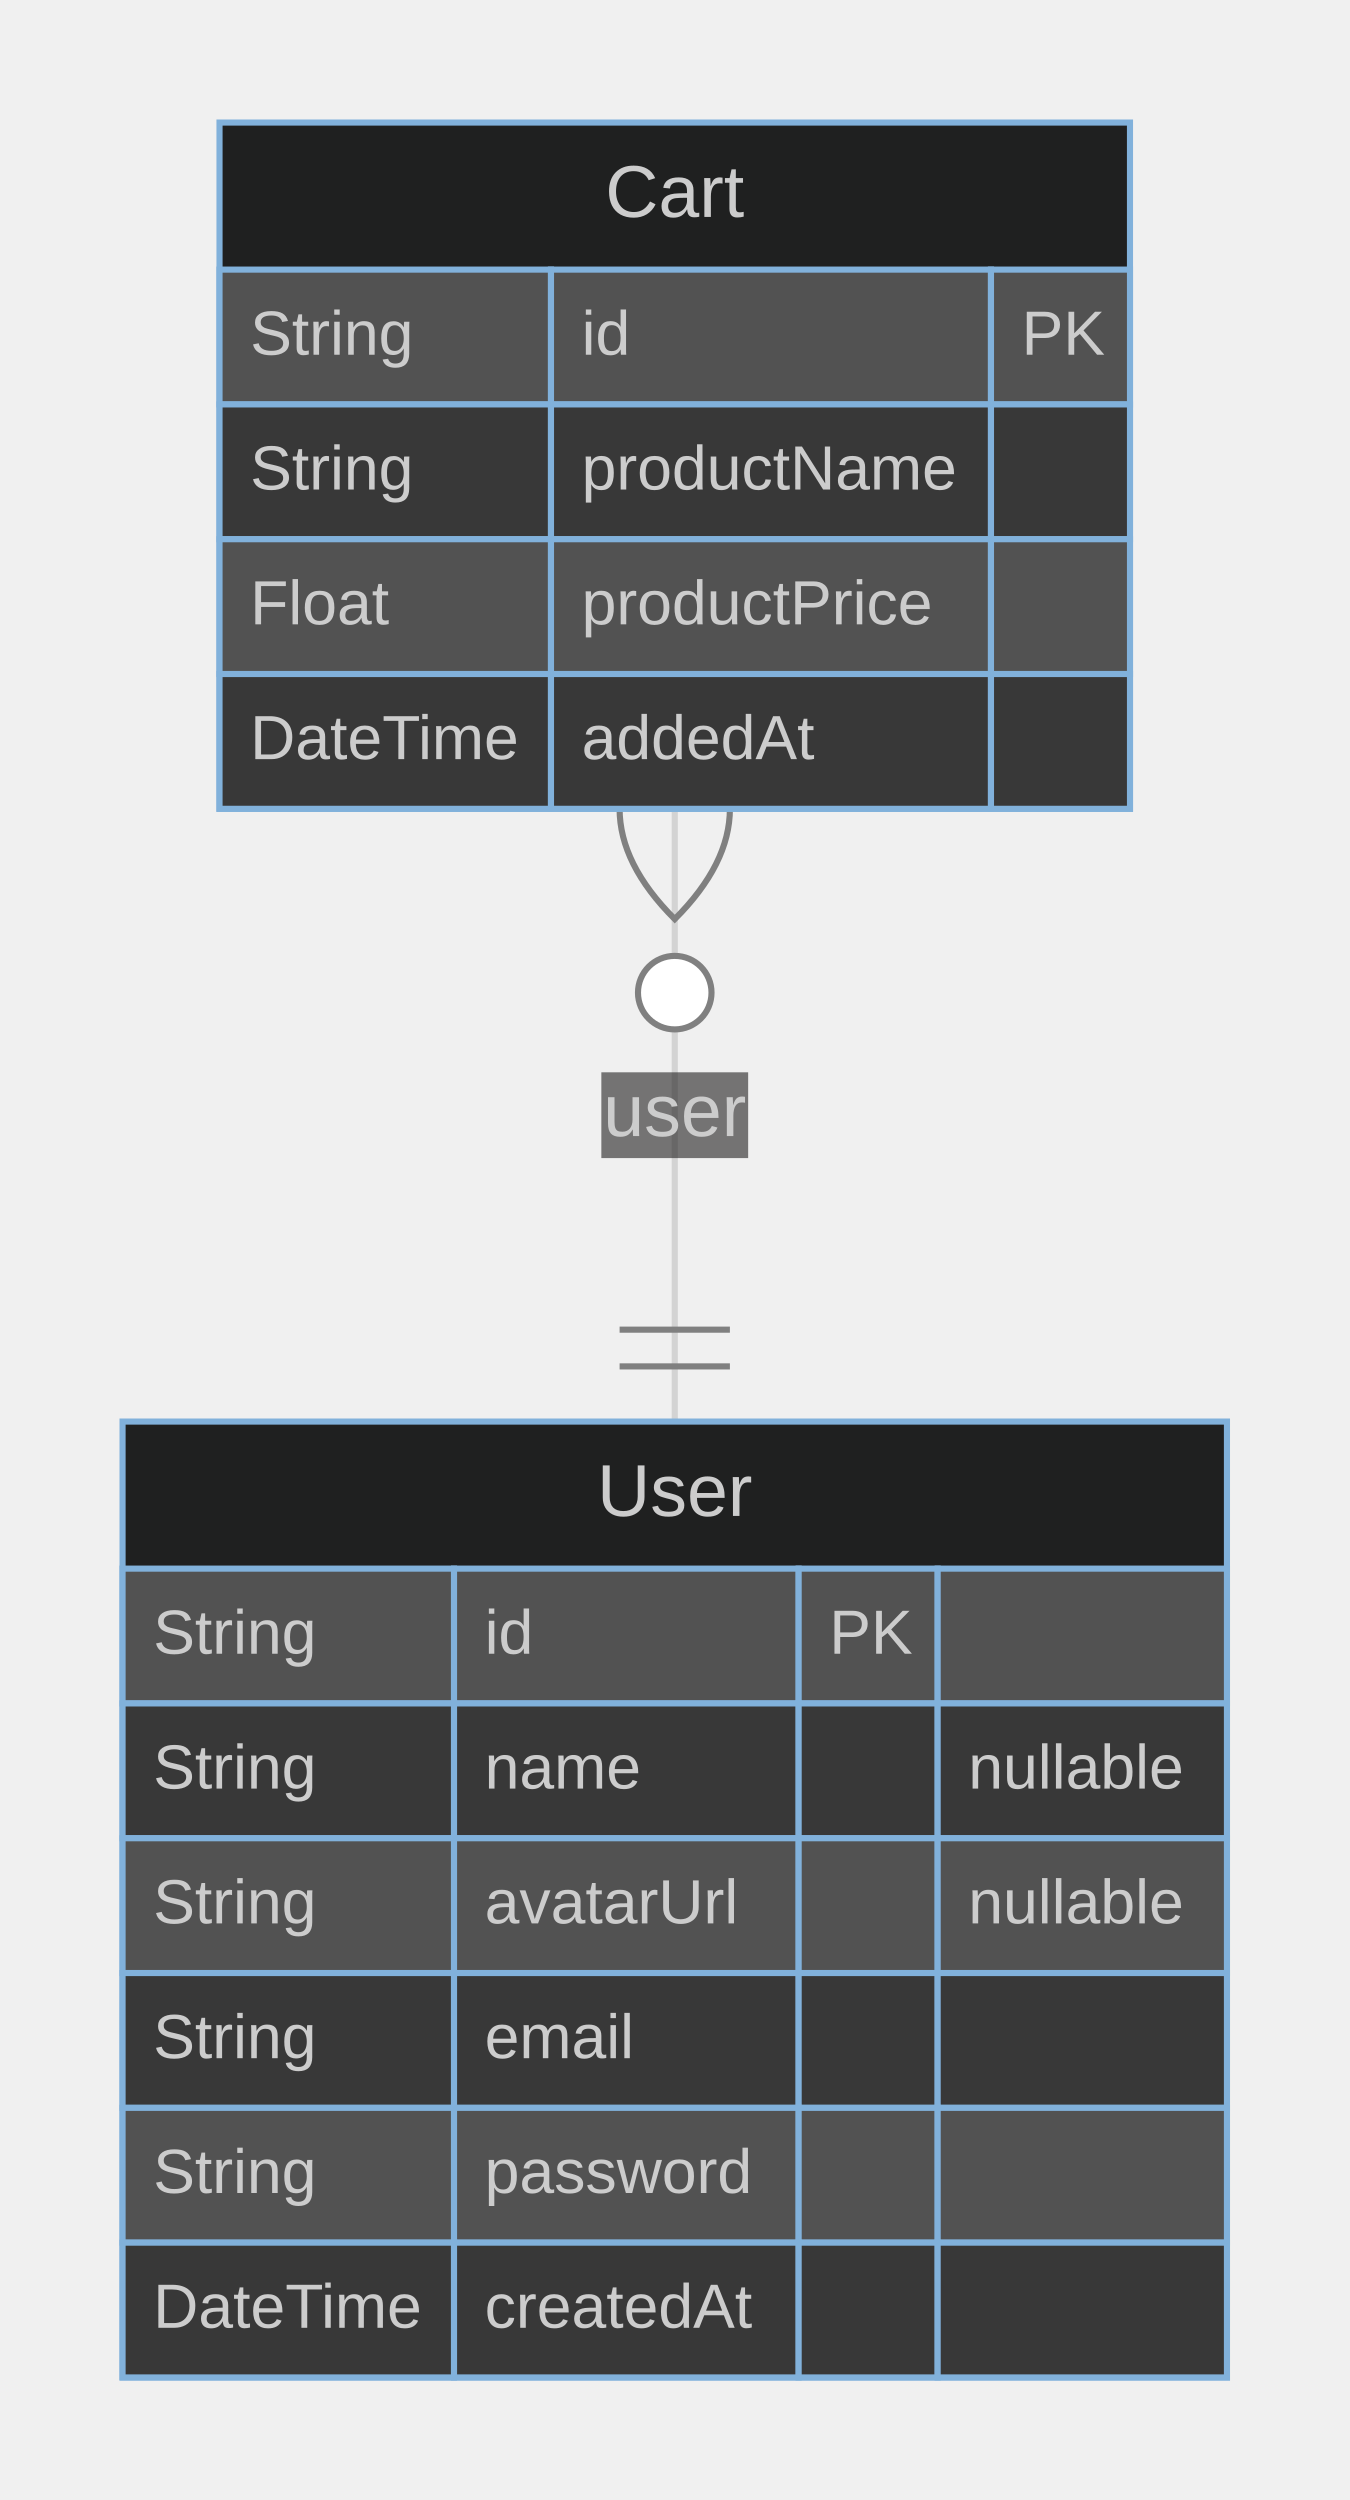
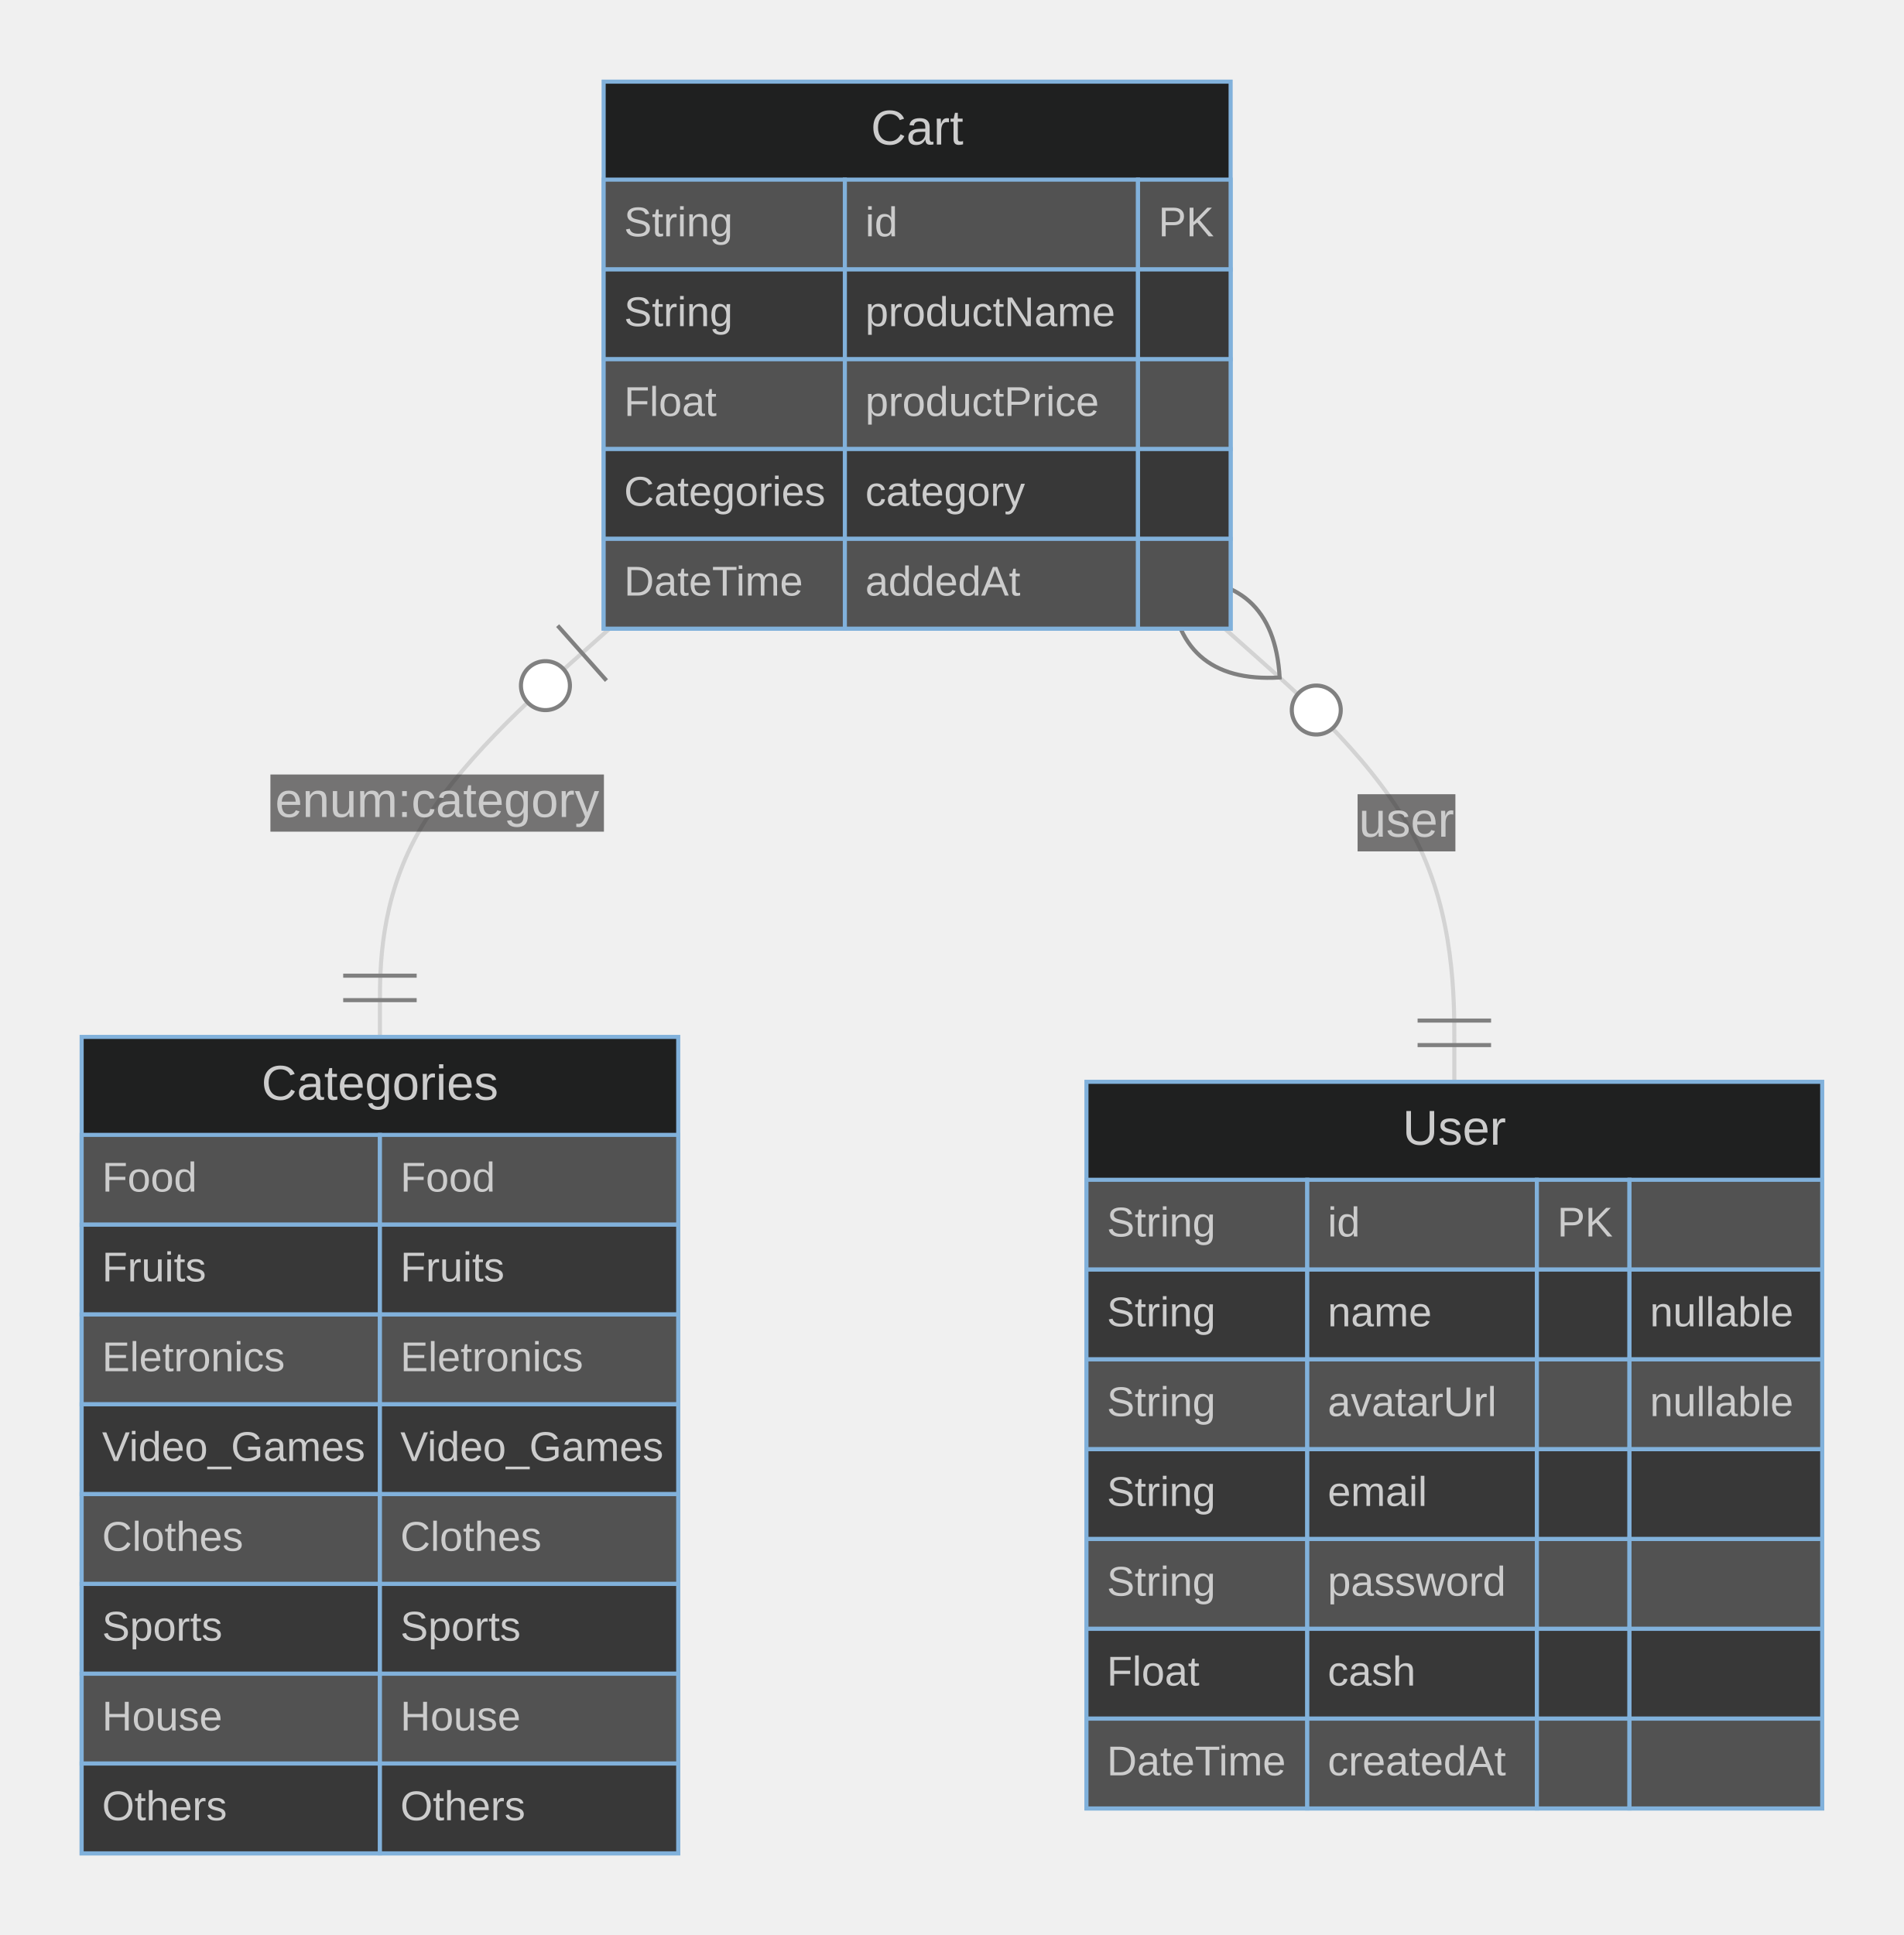
- <svg xmlns="http://www.w3.org/2000/svg" aria-labelledby="chart-title-mermaid-0 chart-desc-mermaid-0" role="img" viewBox="0 0 220.239 408" style="max-width: 220.239px; background-color: white;" width="100%" id="mermaid-0">
+ <svg xmlns="http://www.w3.org/2000/svg" aria-labelledby="chart-title-mermaid-0 chart-desc-mermaid-0" role="img" viewBox="0 0 466.381 474" style="max-width: 466.381px; background-color: white;" width="100%" id="mermaid-0">
  <style>#mermaid-0 {font-family:"trebuchet ms",verdana,arial,sans-serif;font-size:16px;fill:#ccc;}#mermaid-0 .error-icon{fill:#a44141;}#mermaid-0 .error-text{fill:#ddd;stroke:#ddd;}#mermaid-0 .edge-thickness-normal{stroke-width:2px;}#mermaid-0 .edge-thickness-thick{stroke-width:3.5px;}#mermaid-0 .edge-pattern-solid{stroke-dasharray:0;}#mermaid-0 .edge-pattern-dashed{stroke-dasharray:3;}#mermaid-0 .edge-pattern-dotted{stroke-dasharray:2;}#mermaid-0 .marker{fill:lightgrey;stroke:lightgrey;}#mermaid-0 .marker.cross{stroke:lightgrey;}#mermaid-0 svg{font-family:"trebuchet ms",verdana,arial,sans-serif;font-size:16px;}#mermaid-0 .entityBox{fill:#1f2020;stroke:#81B1DB;}#mermaid-0 .attributeBoxOdd{fill:hsl(0, 0%, 32%);stroke:#81B1DB;}#mermaid-0 .attributeBoxEven{fill:hsl(0, 0%, 22%);stroke:#81B1DB;}#mermaid-0 .relationshipLabelBox{fill:hsl(20, 1.587%, 12.353%);opacity:0.7;background-color:hsl(20, 1.587%, 12.353%);}#mermaid-0 .relationshipLabelBox rect{opacity:0.5;}#mermaid-0 .relationshipLine{stroke:lightgrey;}#mermaid-0 :root{--mermaid-font-family:"trebuchet ms",verdana,arial,sans-serif;}</style>
  <g />
  <defs>
    <marker orient="auto" markerHeight="18" markerWidth="18" refY="9" refX="0" id="ONLY_ONE_START">
      <path d="M9,0 L9,18 M15,0 L15,18" fill="none" stroke="gray" />
    </marker>
  </defs>
  <defs>
    <marker orient="auto" markerHeight="18" markerWidth="18" refY="9" refX="18" id="ONLY_ONE_END">
      <path d="M3,0 L3,18 M9,0 L9,18" fill="none" stroke="gray" />
    </marker>
  </defs>
  <defs>
    <marker orient="auto" markerHeight="18" markerWidth="30" refY="9" refX="0" id="ZERO_OR_ONE_START">
      <circle r="6" cy="9" cx="21" fill="white" stroke="gray" />
      <path d="M9,0 L9,18" fill="none" stroke="gray" />
    </marker>
  </defs>
  <defs>
    <marker orient="auto" markerHeight="18" markerWidth="30" refY="9" refX="30" id="ZERO_OR_ONE_END">
      <circle r="6" cy="9" cx="9" fill="white" stroke="gray" />
      <path d="M21,0 L21,18" fill="none" stroke="gray" />
    </marker>
  </defs>
  <defs>
    <marker orient="auto" markerHeight="36" markerWidth="45" refY="18" refX="18" id="ONE_OR_MORE_START">
      <path d="M0,18 Q 18,0 36,18 Q 18,36 0,18 M42,9 L42,27" fill="none" stroke="gray" />
    </marker>
  </defs>
  <defs>
    <marker orient="auto" markerHeight="36" markerWidth="45" refY="18" refX="27" id="ONE_OR_MORE_END">
      <path d="M3,9 L3,27 M9,18 Q27,0 45,18 Q27,36 9,18" fill="none" stroke="gray" />
    </marker>
  </defs>
  <defs>
    <marker orient="auto" markerHeight="36" markerWidth="57" refY="18" refX="18" id="ZERO_OR_MORE_START">
      <circle r="6" cy="18" cx="48" fill="white" stroke="gray" />
      <path d="M0,18 Q18,0 36,18 Q18,36 0,18" fill="none" stroke="gray" />
    </marker>
  </defs>
  <defs>
    <marker orient="auto" markerHeight="36" markerWidth="57" refY="18" refX="39" id="ZERO_OR_MORE_END">
      <circle r="6" cy="18" cx="9" fill="white" stroke="gray" />
      <path d="M21,18 Q39,0 57,18 Q39,36 21,18" fill="none" stroke="gray" />
    </marker>
  </defs>
-   <path marker-start="url(#ZERO_OR_MORE_START)" marker-end="url(#ONLY_ONE_END)" fill="none" stroke="gray" d="M110.119,132L110.119,140.333C110.119,148.667,110.119,165.333,110.119,182C110.119,198.667,110.119,215.333,110.119,223.667L110.119,232" class="er relationshipLine" />
-   <g transform="translate(20,232 )" id="entity-User-2baaaaf6-8190-4fd2-8c58-7cb14815497c">
-     <rect height="156" width="180.239" y="0" x="0" stroke="gray" fill-opacity="100%" fill="honeydew" class="er entityBox" />
-     <text transform="translate(90.11948,12)" style="font-family: &quot;trebuchet ms&quot;, verdana, arial, sans-serif;; font-size: 12px" text-anchor="middle" dominant-baseline="middle" y="0" x="0" id="text-entity-User-2baaaaf6-8190-4fd2-8c58-7cb14815497c" class="er entityLabel">User</text>
+   <path marker-start="url(#ZERO_OR_ONE_START)" marker-end="url(#ONLY_ONE_END)" fill="none" stroke="gray" d="M149.308,154L139.936,162.333C130.563,170.667,111.817,187.333,102.444,204C93.071,220.667,93.071,237.333,93.071,245.667L93.071,254" class="er relationshipLine" />
+   <path marker-start="url(#ZERO_OR_MORE_START)" marker-end="url(#ONLY_ONE_END)" fill="none" stroke="gray" d="M300.024,154L309.397,162.333C318.77,170.667,337.516,187.333,346.889,205.833C356.262,224.333,356.262,244.667,356.262,254.833L356.262,265" class="er relationshipLine" />
+   <g transform="translate(20,254 )" id="entity-Categories-bce7d472-615c-45eb-8542-57b10da073fc">
+     <rect height="200" width="146.142" y="0" x="0" stroke="gray" fill-opacity="100%" fill="honeydew" class="er entityBox" />
+     <text transform="translate(73.07112,12)" style="font-family: &quot;trebuchet ms&quot;, verdana, arial, sans-serif;; font-size: 12px" text-anchor="middle" dominant-baseline="middle" y="0" x="0" id="text-entity-Categories-bce7d472-615c-45eb-8542-57b10da073fc" class="er entityLabel">Categories</text>
+     <rect height="22" width="73.071" y="24" x="0" stroke="gray" fill-opacity="100%" fill="honeydew" class="er attributeBoxOdd" />
+     <text transform="translate(5,35)" style="font-family: &quot;trebuchet ms&quot;, verdana, arial, sans-serif;; font-size: 10.2px" text-anchor="left" dominant-baseline="middle" y="0" x="0" id="text-entity-Categories-bce7d472-615c-45eb-8542-57b10da073fc-attr-1-type" class="er entityLabel">Food</text>
+     <rect height="22" width="73.071" y="24" x="73.071" stroke="gray" fill-opacity="100%" fill="honeydew" class="er attributeBoxOdd" />
+     <text transform="translate(78.07112,35)" style="font-family: &quot;trebuchet ms&quot;, verdana, arial, sans-serif;; font-size: 10.2px" text-anchor="left" dominant-baseline="middle" y="0" x="0" id="text-entity-Categories-bce7d472-615c-45eb-8542-57b10da073fc-attr-1-name" class="er entityLabel">Food</text>
+     <rect height="22" width="73.071" y="46" x="0" stroke="gray" fill-opacity="100%" fill="honeydew" class="er attributeBoxEven" />
+     <text transform="translate(5,57)" style="font-family: &quot;trebuchet ms&quot;, verdana, arial, sans-serif;; font-size: 10.2px" text-anchor="left" dominant-baseline="middle" y="0" x="0" id="text-entity-Categories-bce7d472-615c-45eb-8542-57b10da073fc-attr-2-type" class="er entityLabel">Fruits</text>
+     <rect height="22" width="73.071" y="46" x="73.071" stroke="gray" fill-opacity="100%" fill="honeydew" class="er attributeBoxEven" />
+     <text transform="translate(78.07112,57)" style="font-family: &quot;trebuchet ms&quot;, verdana, arial, sans-serif;; font-size: 10.2px" text-anchor="left" dominant-baseline="middle" y="0" x="0" id="text-entity-Categories-bce7d472-615c-45eb-8542-57b10da073fc-attr-2-name" class="er entityLabel">Fruits</text>
+     <rect height="22" width="73.071" y="68" x="0" stroke="gray" fill-opacity="100%" fill="honeydew" class="er attributeBoxOdd" />
+     <text transform="translate(5,79)" style="font-family: &quot;trebuchet ms&quot;, verdana, arial, sans-serif;; font-size: 10.2px" text-anchor="left" dominant-baseline="middle" y="0" x="0" id="text-entity-Categories-bce7d472-615c-45eb-8542-57b10da073fc-attr-3-type" class="er entityLabel">Eletronics</text>
+     <rect height="22" width="73.071" y="68" x="73.071" stroke="gray" fill-opacity="100%" fill="honeydew" class="er attributeBoxOdd" />
+     <text transform="translate(78.07112,79)" style="font-family: &quot;trebuchet ms&quot;, verdana, arial, sans-serif;; font-size: 10.2px" text-anchor="left" dominant-baseline="middle" y="0" x="0" id="text-entity-Categories-bce7d472-615c-45eb-8542-57b10da073fc-attr-3-name" class="er entityLabel">Eletronics</text>
+     <rect height="22" width="73.071" y="90" x="0" stroke="gray" fill-opacity="100%" fill="honeydew" class="er attributeBoxEven" />
+     <text transform="translate(5,101)" style="font-family: &quot;trebuchet ms&quot;, verdana, arial, sans-serif;; font-size: 10.2px" text-anchor="left" dominant-baseline="middle" y="0" x="0" id="text-entity-Categories-bce7d472-615c-45eb-8542-57b10da073fc-attr-4-type" class="er entityLabel">Video_Games</text>
+     <rect height="22" width="73.071" y="90" x="73.071" stroke="gray" fill-opacity="100%" fill="honeydew" class="er attributeBoxEven" />
+     <text transform="translate(78.07112,101)" style="font-family: &quot;trebuchet ms&quot;, verdana, arial, sans-serif;; font-size: 10.2px" text-anchor="left" dominant-baseline="middle" y="0" x="0" id="text-entity-Categories-bce7d472-615c-45eb-8542-57b10da073fc-attr-4-name" class="er entityLabel">Video_Games</text>
+     <rect height="22" width="73.071" y="112" x="0" stroke="gray" fill-opacity="100%" fill="honeydew" class="er attributeBoxOdd" />
+     <text transform="translate(5,123)" style="font-family: &quot;trebuchet ms&quot;, verdana, arial, sans-serif;; font-size: 10.2px" text-anchor="left" dominant-baseline="middle" y="0" x="0" id="text-entity-Categories-bce7d472-615c-45eb-8542-57b10da073fc-attr-5-type" class="er entityLabel">Clothes</text>
+     <rect height="22" width="73.071" y="112" x="73.071" stroke="gray" fill-opacity="100%" fill="honeydew" class="er attributeBoxOdd" />
+     <text transform="translate(78.07112,123)" style="font-family: &quot;trebuchet ms&quot;, verdana, arial, sans-serif;; font-size: 10.2px" text-anchor="left" dominant-baseline="middle" y="0" x="0" id="text-entity-Categories-bce7d472-615c-45eb-8542-57b10da073fc-attr-5-name" class="er entityLabel">Clothes</text>
+     <rect height="22" width="73.071" y="134" x="0" stroke="gray" fill-opacity="100%" fill="honeydew" class="er attributeBoxEven" />
+     <text transform="translate(5,145)" style="font-family: &quot;trebuchet ms&quot;, verdana, arial, sans-serif;; font-size: 10.2px" text-anchor="left" dominant-baseline="middle" y="0" x="0" id="text-entity-Categories-bce7d472-615c-45eb-8542-57b10da073fc-attr-6-type" class="er entityLabel">Sports</text>
+     <rect height="22" width="73.071" y="134" x="73.071" stroke="gray" fill-opacity="100%" fill="honeydew" class="er attributeBoxEven" />
+     <text transform="translate(78.07112,145)" style="font-family: &quot;trebuchet ms&quot;, verdana, arial, sans-serif;; font-size: 10.2px" text-anchor="left" dominant-baseline="middle" y="0" x="0" id="text-entity-Categories-bce7d472-615c-45eb-8542-57b10da073fc-attr-6-name" class="er entityLabel">Sports</text>
+     <rect height="22" width="73.071" y="156" x="0" stroke="gray" fill-opacity="100%" fill="honeydew" class="er attributeBoxOdd" />
+     <text transform="translate(5,167)" style="font-family: &quot;trebuchet ms&quot;, verdana, arial, sans-serif;; font-size: 10.2px" text-anchor="left" dominant-baseline="middle" y="0" x="0" id="text-entity-Categories-bce7d472-615c-45eb-8542-57b10da073fc-attr-7-type" class="er entityLabel">House</text>
+     <rect height="22" width="73.071" y="156" x="73.071" stroke="gray" fill-opacity="100%" fill="honeydew" class="er attributeBoxOdd" />
+     <text transform="translate(78.07112,167)" style="font-family: &quot;trebuchet ms&quot;, verdana, arial, sans-serif;; font-size: 10.2px" text-anchor="left" dominant-baseline="middle" y="0" x="0" id="text-entity-Categories-bce7d472-615c-45eb-8542-57b10da073fc-attr-7-name" class="er entityLabel">House</text>
+     <rect height="22" width="73.071" y="178" x="0" stroke="gray" fill-opacity="100%" fill="honeydew" class="er attributeBoxEven" />
+     <text transform="translate(5,189)" style="font-family: &quot;trebuchet ms&quot;, verdana, arial, sans-serif;; font-size: 10.2px" text-anchor="left" dominant-baseline="middle" y="0" x="0" id="text-entity-Categories-bce7d472-615c-45eb-8542-57b10da073fc-attr-8-type" class="er entityLabel">Others</text>
+     <rect height="22" width="73.071" y="178" x="73.071" stroke="gray" fill-opacity="100%" fill="honeydew" class="er attributeBoxEven" />
+     <text transform="translate(78.07112,189)" style="font-family: &quot;trebuchet ms&quot;, verdana, arial, sans-serif;; font-size: 10.2px" text-anchor="left" dominant-baseline="middle" y="0" x="0" id="text-entity-Categories-bce7d472-615c-45eb-8542-57b10da073fc-attr-8-name" class="er entityLabel">Others</text>
+   </g>
+   <g transform="translate(266.1422,265 )" id="entity-User-b6933540-e958-48b7-b1c4-1e68c0e34a51">
+     <rect height="178" width="180.239" y="0" x="0" stroke="gray" fill-opacity="100%" fill="honeydew" class="er entityBox" />
+     <text transform="translate(90.11948,12)" style="font-family: &quot;trebuchet ms&quot;, verdana, arial, sans-serif;; font-size: 12px" text-anchor="middle" dominant-baseline="middle" y="0" x="0" id="text-entity-User-b6933540-e958-48b7-b1c4-1e68c0e34a51" class="er entityLabel">User</text>
    <rect height="22" width="54.096" y="24" x="0" stroke="gray" fill-opacity="100%" fill="honeydew" class="er attributeBoxOdd" />
-     <text transform="translate(5,35)" style="font-family: &quot;trebuchet ms&quot;, verdana, arial, sans-serif;; font-size: 10.2px" text-anchor="left" dominant-baseline="middle" y="0" x="0" id="text-entity-User-2baaaaf6-8190-4fd2-8c58-7cb14815497c-attr-1-type" class="er entityLabel">String</text>
+     <text transform="translate(5,35)" style="font-family: &quot;trebuchet ms&quot;, verdana, arial, sans-serif;; font-size: 10.2px" text-anchor="left" dominant-baseline="middle" y="0" x="0" id="text-entity-User-b6933540-e958-48b7-b1c4-1e68c0e34a51-attr-1-type" class="er entityLabel">String</text>
    <rect height="22" width="56.243" y="24" x="54.096" stroke="gray" fill-opacity="100%" fill="honeydew" class="er attributeBoxOdd" />
-     <text transform="translate(59.09555,35)" style="font-family: &quot;trebuchet ms&quot;, verdana, arial, sans-serif;; font-size: 10.2px" text-anchor="left" dominant-baseline="middle" y="0" x="0" id="text-entity-User-2baaaaf6-8190-4fd2-8c58-7cb14815497c-attr-1-name" class="er entityLabel">id</text>
+     <text transform="translate(59.09555,35)" style="font-family: &quot;trebuchet ms&quot;, verdana, arial, sans-serif;; font-size: 10.2px" text-anchor="left" dominant-baseline="middle" y="0" x="0" id="text-entity-User-b6933540-e958-48b7-b1c4-1e68c0e34a51-attr-1-name" class="er entityLabel">id</text>
    <rect height="22" width="22.688" y="24" x="110.339" stroke="gray" fill-opacity="100%" fill="honeydew" class="er attributeBoxOdd" />
-     <text transform="translate(115.3387,35)" style="font-family: &quot;trebuchet ms&quot;, verdana, arial, sans-serif;; font-size: 10.2px" text-anchor="left" dominant-baseline="middle" y="0" x="0" id="text-entity-User-2baaaaf6-8190-4fd2-8c58-7cb14815497c-attr-1-key" class="er entityLabel">PK</text>
+     <text transform="translate(115.3387,35)" style="font-family: &quot;trebuchet ms&quot;, verdana, arial, sans-serif;; font-size: 10.2px" text-anchor="left" dominant-baseline="middle" y="0" x="0" id="text-entity-User-b6933540-e958-48b7-b1c4-1e68c0e34a51-attr-1-key" class="er entityLabel">PK</text>
    <rect height="22" width="47.213" y="24" x="133.026" stroke="gray" fill-opacity="100%" fill="honeydew" class="er attributeBoxOdd" />
-     <text transform="translate(138.0264,35)" style="font-family: &quot;trebuchet ms&quot;, verdana, arial, sans-serif;; font-size: 10.2px" text-anchor="left" dominant-baseline="middle" y="0" x="0" id="text-entity-User-2baaaaf6-8190-4fd2-8c58-7cb14815497c-attr-1-comment" class="er entityLabel" />
+     <text transform="translate(138.0264,35)" style="font-family: &quot;trebuchet ms&quot;, verdana, arial, sans-serif;; font-size: 10.2px" text-anchor="left" dominant-baseline="middle" y="0" x="0" id="text-entity-User-b6933540-e958-48b7-b1c4-1e68c0e34a51-attr-1-comment" class="er entityLabel" />
    <rect height="22" width="54.096" y="46" x="0" stroke="gray" fill-opacity="100%" fill="honeydew" class="er attributeBoxEven" />
-     <text transform="translate(5,57)" style="font-family: &quot;trebuchet ms&quot;, verdana, arial, sans-serif;; font-size: 10.2px" text-anchor="left" dominant-baseline="middle" y="0" x="0" id="text-entity-User-2baaaaf6-8190-4fd2-8c58-7cb14815497c-attr-2-type" class="er entityLabel">String</text>
+     <text transform="translate(5,57)" style="font-family: &quot;trebuchet ms&quot;, verdana, arial, sans-serif;; font-size: 10.2px" text-anchor="left" dominant-baseline="middle" y="0" x="0" id="text-entity-User-b6933540-e958-48b7-b1c4-1e68c0e34a51-attr-2-type" class="er entityLabel">String</text>
    <rect height="22" width="56.243" y="46" x="54.096" stroke="gray" fill-opacity="100%" fill="honeydew" class="er attributeBoxEven" />
-     <text transform="translate(59.09555,57)" style="font-family: &quot;trebuchet ms&quot;, verdana, arial, sans-serif;; font-size: 10.2px" text-anchor="left" dominant-baseline="middle" y="0" x="0" id="text-entity-User-2baaaaf6-8190-4fd2-8c58-7cb14815497c-attr-2-name" class="er entityLabel">name</text>
+     <text transform="translate(59.09555,57)" style="font-family: &quot;trebuchet ms&quot;, verdana, arial, sans-serif;; font-size: 10.2px" text-anchor="left" dominant-baseline="middle" y="0" x="0" id="text-entity-User-b6933540-e958-48b7-b1c4-1e68c0e34a51-attr-2-name" class="er entityLabel">name</text>
    <rect height="22" width="22.688" y="46" x="110.339" stroke="gray" fill-opacity="100%" fill="honeydew" class="er attributeBoxEven" />
-     <text transform="translate(115.3387,57)" style="font-family: &quot;trebuchet ms&quot;, verdana, arial, sans-serif;; font-size: 10.2px" text-anchor="left" dominant-baseline="middle" y="0" x="0" id="text-entity-User-2baaaaf6-8190-4fd2-8c58-7cb14815497c-attr-2-key" class="er entityLabel" />
+     <text transform="translate(115.3387,57)" style="font-family: &quot;trebuchet ms&quot;, verdana, arial, sans-serif;; font-size: 10.2px" text-anchor="left" dominant-baseline="middle" y="0" x="0" id="text-entity-User-b6933540-e958-48b7-b1c4-1e68c0e34a51-attr-2-key" class="er entityLabel" />
    <rect height="22" width="47.213" y="46" x="133.026" stroke="gray" fill-opacity="100%" fill="honeydew" class="er attributeBoxEven" />
-     <text transform="translate(138.0264,57)" style="font-family: &quot;trebuchet ms&quot;, verdana, arial, sans-serif;; font-size: 10.2px" text-anchor="left" dominant-baseline="middle" y="0" x="0" id="text-entity-User-2baaaaf6-8190-4fd2-8c58-7cb14815497c-attr-2-comment" class="er entityLabel">nullable</text>
+     <text transform="translate(138.0264,57)" style="font-family: &quot;trebuchet ms&quot;, verdana, arial, sans-serif;; font-size: 10.2px" text-anchor="left" dominant-baseline="middle" y="0" x="0" id="text-entity-User-b6933540-e958-48b7-b1c4-1e68c0e34a51-attr-2-comment" class="er entityLabel">nullable</text>
    <rect height="22" width="54.096" y="68" x="0" stroke="gray" fill-opacity="100%" fill="honeydew" class="er attributeBoxOdd" />
-     <text transform="translate(5,79)" style="font-family: &quot;trebuchet ms&quot;, verdana, arial, sans-serif;; font-size: 10.2px" text-anchor="left" dominant-baseline="middle" y="0" x="0" id="text-entity-User-2baaaaf6-8190-4fd2-8c58-7cb14815497c-attr-3-type" class="er entityLabel">String</text>
+     <text transform="translate(5,79)" style="font-family: &quot;trebuchet ms&quot;, verdana, arial, sans-serif;; font-size: 10.2px" text-anchor="left" dominant-baseline="middle" y="0" x="0" id="text-entity-User-b6933540-e958-48b7-b1c4-1e68c0e34a51-attr-3-type" class="er entityLabel">String</text>
    <rect height="22" width="56.243" y="68" x="54.096" stroke="gray" fill-opacity="100%" fill="honeydew" class="er attributeBoxOdd" />
-     <text transform="translate(59.09555,79)" style="font-family: &quot;trebuchet ms&quot;, verdana, arial, sans-serif;; font-size: 10.2px" text-anchor="left" dominant-baseline="middle" y="0" x="0" id="text-entity-User-2baaaaf6-8190-4fd2-8c58-7cb14815497c-attr-3-name" class="er entityLabel">avatarUrl</text>
+     <text transform="translate(59.09555,79)" style="font-family: &quot;trebuchet ms&quot;, verdana, arial, sans-serif;; font-size: 10.2px" text-anchor="left" dominant-baseline="middle" y="0" x="0" id="text-entity-User-b6933540-e958-48b7-b1c4-1e68c0e34a51-attr-3-name" class="er entityLabel">avatarUrl</text>
    <rect height="22" width="22.688" y="68" x="110.339" stroke="gray" fill-opacity="100%" fill="honeydew" class="er attributeBoxOdd" />
-     <text transform="translate(115.3387,79)" style="font-family: &quot;trebuchet ms&quot;, verdana, arial, sans-serif;; font-size: 10.2px" text-anchor="left" dominant-baseline="middle" y="0" x="0" id="text-entity-User-2baaaaf6-8190-4fd2-8c58-7cb14815497c-attr-3-key" class="er entityLabel" />
+     <text transform="translate(115.3387,79)" style="font-family: &quot;trebuchet ms&quot;, verdana, arial, sans-serif;; font-size: 10.2px" text-anchor="left" dominant-baseline="middle" y="0" x="0" id="text-entity-User-b6933540-e958-48b7-b1c4-1e68c0e34a51-attr-3-key" class="er entityLabel" />
    <rect height="22" width="47.213" y="68" x="133.026" stroke="gray" fill-opacity="100%" fill="honeydew" class="er attributeBoxOdd" />
-     <text transform="translate(138.0264,79)" style="font-family: &quot;trebuchet ms&quot;, verdana, arial, sans-serif;; font-size: 10.2px" text-anchor="left" dominant-baseline="middle" y="0" x="0" id="text-entity-User-2baaaaf6-8190-4fd2-8c58-7cb14815497c-attr-3-comment" class="er entityLabel">nullable</text>
+     <text transform="translate(138.0264,79)" style="font-family: &quot;trebuchet ms&quot;, verdana, arial, sans-serif;; font-size: 10.2px" text-anchor="left" dominant-baseline="middle" y="0" x="0" id="text-entity-User-b6933540-e958-48b7-b1c4-1e68c0e34a51-attr-3-comment" class="er entityLabel">nullable</text>
    <rect height="22" width="54.096" y="90" x="0" stroke="gray" fill-opacity="100%" fill="honeydew" class="er attributeBoxEven" />
-     <text transform="translate(5,101)" style="font-family: &quot;trebuchet ms&quot;, verdana, arial, sans-serif;; font-size: 10.2px" text-anchor="left" dominant-baseline="middle" y="0" x="0" id="text-entity-User-2baaaaf6-8190-4fd2-8c58-7cb14815497c-attr-4-type" class="er entityLabel">String</text>
+     <text transform="translate(5,101)" style="font-family: &quot;trebuchet ms&quot;, verdana, arial, sans-serif;; font-size: 10.2px" text-anchor="left" dominant-baseline="middle" y="0" x="0" id="text-entity-User-b6933540-e958-48b7-b1c4-1e68c0e34a51-attr-4-type" class="er entityLabel">String</text>
    <rect height="22" width="56.243" y="90" x="54.096" stroke="gray" fill-opacity="100%" fill="honeydew" class="er attributeBoxEven" />
-     <text transform="translate(59.09555,101)" style="font-family: &quot;trebuchet ms&quot;, verdana, arial, sans-serif;; font-size: 10.2px" text-anchor="left" dominant-baseline="middle" y="0" x="0" id="text-entity-User-2baaaaf6-8190-4fd2-8c58-7cb14815497c-attr-4-name" class="er entityLabel">email</text>
+     <text transform="translate(59.09555,101)" style="font-family: &quot;trebuchet ms&quot;, verdana, arial, sans-serif;; font-size: 10.2px" text-anchor="left" dominant-baseline="middle" y="0" x="0" id="text-entity-User-b6933540-e958-48b7-b1c4-1e68c0e34a51-attr-4-name" class="er entityLabel">email</text>
    <rect height="22" width="22.688" y="90" x="110.339" stroke="gray" fill-opacity="100%" fill="honeydew" class="er attributeBoxEven" />
-     <text transform="translate(115.3387,101)" style="font-family: &quot;trebuchet ms&quot;, verdana, arial, sans-serif;; font-size: 10.2px" text-anchor="left" dominant-baseline="middle" y="0" x="0" id="text-entity-User-2baaaaf6-8190-4fd2-8c58-7cb14815497c-attr-4-key" class="er entityLabel" />
+     <text transform="translate(115.3387,101)" style="font-family: &quot;trebuchet ms&quot;, verdana, arial, sans-serif;; font-size: 10.2px" text-anchor="left" dominant-baseline="middle" y="0" x="0" id="text-entity-User-b6933540-e958-48b7-b1c4-1e68c0e34a51-attr-4-key" class="er entityLabel" />
    <rect height="22" width="47.213" y="90" x="133.026" stroke="gray" fill-opacity="100%" fill="honeydew" class="er attributeBoxEven" />
-     <text transform="translate(138.0264,101)" style="font-family: &quot;trebuchet ms&quot;, verdana, arial, sans-serif;; font-size: 10.2px" text-anchor="left" dominant-baseline="middle" y="0" x="0" id="text-entity-User-2baaaaf6-8190-4fd2-8c58-7cb14815497c-attr-4-comment" class="er entityLabel" />
+     <text transform="translate(138.0264,101)" style="font-family: &quot;trebuchet ms&quot;, verdana, arial, sans-serif;; font-size: 10.2px" text-anchor="left" dominant-baseline="middle" y="0" x="0" id="text-entity-User-b6933540-e958-48b7-b1c4-1e68c0e34a51-attr-4-comment" class="er entityLabel" />
    <rect height="22" width="54.096" y="112" x="0" stroke="gray" fill-opacity="100%" fill="honeydew" class="er attributeBoxOdd" />
-     <text transform="translate(5,123)" style="font-family: &quot;trebuchet ms&quot;, verdana, arial, sans-serif;; font-size: 10.2px" text-anchor="left" dominant-baseline="middle" y="0" x="0" id="text-entity-User-2baaaaf6-8190-4fd2-8c58-7cb14815497c-attr-5-type" class="er entityLabel">String</text>
+     <text transform="translate(5,123)" style="font-family: &quot;trebuchet ms&quot;, verdana, arial, sans-serif;; font-size: 10.2px" text-anchor="left" dominant-baseline="middle" y="0" x="0" id="text-entity-User-b6933540-e958-48b7-b1c4-1e68c0e34a51-attr-5-type" class="er entityLabel">String</text>
    <rect height="22" width="56.243" y="112" x="54.096" stroke="gray" fill-opacity="100%" fill="honeydew" class="er attributeBoxOdd" />
-     <text transform="translate(59.09555,123)" style="font-family: &quot;trebuchet ms&quot;, verdana, arial, sans-serif;; font-size: 10.2px" text-anchor="left" dominant-baseline="middle" y="0" x="0" id="text-entity-User-2baaaaf6-8190-4fd2-8c58-7cb14815497c-attr-5-name" class="er entityLabel">password</text>
+     <text transform="translate(59.09555,123)" style="font-family: &quot;trebuchet ms&quot;, verdana, arial, sans-serif;; font-size: 10.2px" text-anchor="left" dominant-baseline="middle" y="0" x="0" id="text-entity-User-b6933540-e958-48b7-b1c4-1e68c0e34a51-attr-5-name" class="er entityLabel">password</text>
    <rect height="22" width="22.688" y="112" x="110.339" stroke="gray" fill-opacity="100%" fill="honeydew" class="er attributeBoxOdd" />
-     <text transform="translate(115.3387,123)" style="font-family: &quot;trebuchet ms&quot;, verdana, arial, sans-serif;; font-size: 10.2px" text-anchor="left" dominant-baseline="middle" y="0" x="0" id="text-entity-User-2baaaaf6-8190-4fd2-8c58-7cb14815497c-attr-5-key" class="er entityLabel" />
+     <text transform="translate(115.3387,123)" style="font-family: &quot;trebuchet ms&quot;, verdana, arial, sans-serif;; font-size: 10.2px" text-anchor="left" dominant-baseline="middle" y="0" x="0" id="text-entity-User-b6933540-e958-48b7-b1c4-1e68c0e34a51-attr-5-key" class="er entityLabel" />
    <rect height="22" width="47.213" y="112" x="133.026" stroke="gray" fill-opacity="100%" fill="honeydew" class="er attributeBoxOdd" />
-     <text transform="translate(138.0264,123)" style="font-family: &quot;trebuchet ms&quot;, verdana, arial, sans-serif;; font-size: 10.2px" text-anchor="left" dominant-baseline="middle" y="0" x="0" id="text-entity-User-2baaaaf6-8190-4fd2-8c58-7cb14815497c-attr-5-comment" class="er entityLabel" />
+     <text transform="translate(138.0264,123)" style="font-family: &quot;trebuchet ms&quot;, verdana, arial, sans-serif;; font-size: 10.2px" text-anchor="left" dominant-baseline="middle" y="0" x="0" id="text-entity-User-b6933540-e958-48b7-b1c4-1e68c0e34a51-attr-5-comment" class="er entityLabel" />
    <rect height="22" width="54.096" y="134" x="0" stroke="gray" fill-opacity="100%" fill="honeydew" class="er attributeBoxEven" />
-     <text transform="translate(5,145)" style="font-family: &quot;trebuchet ms&quot;, verdana, arial, sans-serif;; font-size: 10.2px" text-anchor="left" dominant-baseline="middle" y="0" x="0" id="text-entity-User-2baaaaf6-8190-4fd2-8c58-7cb14815497c-attr-6-type" class="er entityLabel">DateTime</text>
+     <text transform="translate(5,145)" style="font-family: &quot;trebuchet ms&quot;, verdana, arial, sans-serif;; font-size: 10.2px" text-anchor="left" dominant-baseline="middle" y="0" x="0" id="text-entity-User-b6933540-e958-48b7-b1c4-1e68c0e34a51-attr-6-type" class="er entityLabel">Float</text>
    <rect height="22" width="56.243" y="134" x="54.096" stroke="gray" fill-opacity="100%" fill="honeydew" class="er attributeBoxEven" />
-     <text transform="translate(59.09555,145)" style="font-family: &quot;trebuchet ms&quot;, verdana, arial, sans-serif;; font-size: 10.2px" text-anchor="left" dominant-baseline="middle" y="0" x="0" id="text-entity-User-2baaaaf6-8190-4fd2-8c58-7cb14815497c-attr-6-name" class="er entityLabel">createdAt</text>
+     <text transform="translate(59.09555,145)" style="font-family: &quot;trebuchet ms&quot;, verdana, arial, sans-serif;; font-size: 10.2px" text-anchor="left" dominant-baseline="middle" y="0" x="0" id="text-entity-User-b6933540-e958-48b7-b1c4-1e68c0e34a51-attr-6-name" class="er entityLabel">cash</text>
    <rect height="22" width="22.688" y="134" x="110.339" stroke="gray" fill-opacity="100%" fill="honeydew" class="er attributeBoxEven" />
-     <text transform="translate(115.3387,145)" style="font-family: &quot;trebuchet ms&quot;, verdana, arial, sans-serif;; font-size: 10.2px" text-anchor="left" dominant-baseline="middle" y="0" x="0" id="text-entity-User-2baaaaf6-8190-4fd2-8c58-7cb14815497c-attr-6-key" class="er entityLabel" />
+     <text transform="translate(115.3387,145)" style="font-family: &quot;trebuchet ms&quot;, verdana, arial, sans-serif;; font-size: 10.2px" text-anchor="left" dominant-baseline="middle" y="0" x="0" id="text-entity-User-b6933540-e958-48b7-b1c4-1e68c0e34a51-attr-6-key" class="er entityLabel" />
    <rect height="22" width="47.213" y="134" x="133.026" stroke="gray" fill-opacity="100%" fill="honeydew" class="er attributeBoxEven" />
-     <text transform="translate(138.0264,145)" style="font-family: &quot;trebuchet ms&quot;, verdana, arial, sans-serif;; font-size: 10.2px" text-anchor="left" dominant-baseline="middle" y="0" x="0" id="text-entity-User-2baaaaf6-8190-4fd2-8c58-7cb14815497c-attr-6-comment" class="er entityLabel" />
+     <text transform="translate(138.0264,145)" style="font-family: &quot;trebuchet ms&quot;, verdana, arial, sans-serif;; font-size: 10.2px" text-anchor="left" dominant-baseline="middle" y="0" x="0" id="text-entity-User-b6933540-e958-48b7-b1c4-1e68c0e34a51-attr-6-comment" class="er entityLabel" />
+     <rect height="22" width="54.096" y="156" x="0" stroke="gray" fill-opacity="100%" fill="honeydew" class="er attributeBoxOdd" />
+     <text transform="translate(5,167)" style="font-family: &quot;trebuchet ms&quot;, verdana, arial, sans-serif;; font-size: 10.2px" text-anchor="left" dominant-baseline="middle" y="0" x="0" id="text-entity-User-b6933540-e958-48b7-b1c4-1e68c0e34a51-attr-7-type" class="er entityLabel">DateTime</text>
+     <rect height="22" width="56.243" y="156" x="54.096" stroke="gray" fill-opacity="100%" fill="honeydew" class="er attributeBoxOdd" />
+     <text transform="translate(59.09555,167)" style="font-family: &quot;trebuchet ms&quot;, verdana, arial, sans-serif;; font-size: 10.2px" text-anchor="left" dominant-baseline="middle" y="0" x="0" id="text-entity-User-b6933540-e958-48b7-b1c4-1e68c0e34a51-attr-7-name" class="er entityLabel">createdAt</text>
+     <rect height="22" width="22.688" y="156" x="110.339" stroke="gray" fill-opacity="100%" fill="honeydew" class="er attributeBoxOdd" />
+     <text transform="translate(115.3387,167)" style="font-family: &quot;trebuchet ms&quot;, verdana, arial, sans-serif;; font-size: 10.2px" text-anchor="left" dominant-baseline="middle" y="0" x="0" id="text-entity-User-b6933540-e958-48b7-b1c4-1e68c0e34a51-attr-7-key" class="er entityLabel" />
+     <rect height="22" width="47.213" y="156" x="133.026" stroke="gray" fill-opacity="100%" fill="honeydew" class="er attributeBoxOdd" />
+     <text transform="translate(138.0264,167)" style="font-family: &quot;trebuchet ms&quot;, verdana, arial, sans-serif;; font-size: 10.2px" text-anchor="left" dominant-baseline="middle" y="0" x="0" id="text-entity-User-b6933540-e958-48b7-b1c4-1e68c0e34a51-attr-7-comment" class="er entityLabel" />
  </g>
-   <g transform="translate(35.82483,20 )" id="entity-Cart-b5c4c99c-8cad-4411-8c3a-22dc6d37ab16">
-     <rect height="112" width="148.589" y="0" x="0" stroke="gray" fill-opacity="100%" fill="honeydew" class="er entityBox" />
-     <text transform="translate(74.29465,12)" style="font-family: &quot;trebuchet ms&quot;, verdana, arial, sans-serif;; font-size: 12px" text-anchor="middle" dominant-baseline="middle" y="0" x="0" id="text-entity-Cart-b5c4c99c-8cad-4411-8c3a-22dc6d37ab16" class="er entityLabel">Cart</text>
-     <rect height="22" width="54.096" y="24" x="0" stroke="gray" fill-opacity="100%" fill="honeydew" class="er attributeBoxOdd" />
-     <text transform="translate(5,35)" style="font-family: &quot;trebuchet ms&quot;, verdana, arial, sans-serif;; font-size: 10.2px" text-anchor="left" dominant-baseline="middle" y="0" x="0" id="text-entity-Cart-b5c4c99c-8cad-4411-8c3a-22dc6d37ab16-attr-1-type" class="er entityLabel">String</text>
-     <rect height="22" width="71.806" y="24" x="54.096" stroke="gray" fill-opacity="100%" fill="honeydew" class="er attributeBoxOdd" />
-     <text transform="translate(59.09555,35)" style="font-family: &quot;trebuchet ms&quot;, verdana, arial, sans-serif;; font-size: 10.2px" text-anchor="left" dominant-baseline="middle" y="0" x="0" id="text-entity-Cart-b5c4c99c-8cad-4411-8c3a-22dc6d37ab16-attr-1-name" class="er entityLabel">id</text>
-     <rect height="22" width="22.688" y="24" x="125.902" stroke="gray" fill-opacity="100%" fill="honeydew" class="er attributeBoxOdd" />
-     <text transform="translate(130.9016,35)" style="font-family: &quot;trebuchet ms&quot;, verdana, arial, sans-serif;; font-size: 10.2px" text-anchor="left" dominant-baseline="middle" y="0" x="0" id="text-entity-Cart-b5c4c99c-8cad-4411-8c3a-22dc6d37ab16-attr-1-key" class="er entityLabel">PK</text>
-     <rect height="22" width="54.096" y="46" x="0" stroke="gray" fill-opacity="100%" fill="honeydew" class="er attributeBoxEven" />
-     <text transform="translate(5,57)" style="font-family: &quot;trebuchet ms&quot;, verdana, arial, sans-serif;; font-size: 10.2px" text-anchor="left" dominant-baseline="middle" y="0" x="0" id="text-entity-Cart-b5c4c99c-8cad-4411-8c3a-22dc6d37ab16-attr-2-type" class="er entityLabel">String</text>
-     <rect height="22" width="71.806" y="46" x="54.096" stroke="gray" fill-opacity="100%" fill="honeydew" class="er attributeBoxEven" />
-     <text transform="translate(59.09555,57)" style="font-family: &quot;trebuchet ms&quot;, verdana, arial, sans-serif;; font-size: 10.2px" text-anchor="left" dominant-baseline="middle" y="0" x="0" id="text-entity-Cart-b5c4c99c-8cad-4411-8c3a-22dc6d37ab16-attr-2-name" class="er entityLabel">productName</text>
-     <rect height="22" width="22.688" y="46" x="125.902" stroke="gray" fill-opacity="100%" fill="honeydew" class="er attributeBoxEven" />
-     <text transform="translate(130.9016,57)" style="font-family: &quot;trebuchet ms&quot;, verdana, arial, sans-serif;; font-size: 10.2px" text-anchor="left" dominant-baseline="middle" y="0" x="0" id="text-entity-Cart-b5c4c99c-8cad-4411-8c3a-22dc6d37ab16-attr-2-key" class="er entityLabel" />
-     <rect height="22" width="54.096" y="68" x="0" stroke="gray" fill-opacity="100%" fill="honeydew" class="er attributeBoxOdd" />
-     <text transform="translate(5,79)" style="font-family: &quot;trebuchet ms&quot;, verdana, arial, sans-serif;; font-size: 10.2px" text-anchor="left" dominant-baseline="middle" y="0" x="0" id="text-entity-Cart-b5c4c99c-8cad-4411-8c3a-22dc6d37ab16-attr-3-type" class="er entityLabel">Float</text>
-     <rect height="22" width="71.806" y="68" x="54.096" stroke="gray" fill-opacity="100%" fill="honeydew" class="er attributeBoxOdd" />
-     <text transform="translate(59.09555,79)" style="font-family: &quot;trebuchet ms&quot;, verdana, arial, sans-serif;; font-size: 10.2px" text-anchor="left" dominant-baseline="middle" y="0" x="0" id="text-entity-Cart-b5c4c99c-8cad-4411-8c3a-22dc6d37ab16-attr-3-name" class="er entityLabel">productPrice</text>
-     <rect height="22" width="22.688" y="68" x="125.902" stroke="gray" fill-opacity="100%" fill="honeydew" class="er attributeBoxOdd" />
-     <text transform="translate(130.9016,79)" style="font-family: &quot;trebuchet ms&quot;, verdana, arial, sans-serif;; font-size: 10.2px" text-anchor="left" dominant-baseline="middle" y="0" x="0" id="text-entity-Cart-b5c4c99c-8cad-4411-8c3a-22dc6d37ab16-attr-3-key" class="er entityLabel" />
-     <rect height="22" width="54.096" y="90" x="0" stroke="gray" fill-opacity="100%" fill="honeydew" class="er attributeBoxEven" />
-     <text transform="translate(5,101)" style="font-family: &quot;trebuchet ms&quot;, verdana, arial, sans-serif;; font-size: 10.2px" text-anchor="left" dominant-baseline="middle" y="0" x="0" id="text-entity-Cart-b5c4c99c-8cad-4411-8c3a-22dc6d37ab16-attr-4-type" class="er entityLabel">DateTime</text>
-     <rect height="22" width="71.806" y="90" x="54.096" stroke="gray" fill-opacity="100%" fill="honeydew" class="er attributeBoxEven" />
-     <text transform="translate(59.09555,101)" style="font-family: &quot;trebuchet ms&quot;, verdana, arial, sans-serif;; font-size: 10.2px" text-anchor="left" dominant-baseline="middle" y="0" x="0" id="text-entity-Cart-b5c4c99c-8cad-4411-8c3a-22dc6d37ab16-attr-4-name" class="er entityLabel">addedAt</text>
-     <rect height="22" width="22.688" y="90" x="125.902" stroke="gray" fill-opacity="100%" fill="honeydew" class="er attributeBoxEven" />
-     <text transform="translate(130.9016,101)" style="font-family: &quot;trebuchet ms&quot;, verdana, arial, sans-serif;; font-size: 10.2px" text-anchor="left" dominant-baseline="middle" y="0" x="0" id="text-entity-Cart-b5c4c99c-8cad-4411-8c3a-22dc6d37ab16-attr-4-key" class="er entityLabel" />
+   <g transform="translate(147.871,20 )" id="entity-Cart-5ae196a5-b82a-44de-8958-ccf381ebdc5e">
+     <rect height="134" width="153.591" y="0" x="0" stroke="gray" fill-opacity="100%" fill="honeydew" class="er entityBox" />
+     <text transform="translate(76.79538,12)" style="font-family: &quot;trebuchet ms&quot;, verdana, arial, sans-serif;; font-size: 12px" text-anchor="middle" dominant-baseline="middle" y="0" x="0" id="text-entity-Cart-5ae196a5-b82a-44de-8958-ccf381ebdc5e" class="er entityLabel">Cart</text>
+     <rect height="22" width="59.097" y="24" x="0" stroke="gray" fill-opacity="100%" fill="honeydew" class="er attributeBoxOdd" />
+     <text transform="translate(5,35)" style="font-family: &quot;trebuchet ms&quot;, verdana, arial, sans-serif;; font-size: 10.2px" text-anchor="left" dominant-baseline="middle" y="0" x="0" id="text-entity-Cart-5ae196a5-b82a-44de-8958-ccf381ebdc5e-attr-1-type" class="er entityLabel">String</text>
+     <rect height="22" width="71.806" y="24" x="59.097" stroke="gray" fill-opacity="100%" fill="honeydew" class="er attributeBoxOdd" />
+     <text transform="translate(64.097,35)" style="font-family: &quot;trebuchet ms&quot;, verdana, arial, sans-serif;; font-size: 10.2px" text-anchor="left" dominant-baseline="middle" y="0" x="0" id="text-entity-Cart-5ae196a5-b82a-44de-8958-ccf381ebdc5e-attr-1-name" class="er entityLabel">id</text>
+     <rect height="22" width="22.688" y="24" x="130.903" stroke="gray" fill-opacity="100%" fill="honeydew" class="er attributeBoxOdd" />
+     <text transform="translate(135.9031,35)" style="font-family: &quot;trebuchet ms&quot;, verdana, arial, sans-serif;; font-size: 10.2px" text-anchor="left" dominant-baseline="middle" y="0" x="0" id="text-entity-Cart-5ae196a5-b82a-44de-8958-ccf381ebdc5e-attr-1-key" class="er entityLabel">PK</text>
+     <rect height="22" width="59.097" y="46" x="0" stroke="gray" fill-opacity="100%" fill="honeydew" class="er attributeBoxEven" />
+     <text transform="translate(5,57)" style="font-family: &quot;trebuchet ms&quot;, verdana, arial, sans-serif;; font-size: 10.2px" text-anchor="left" dominant-baseline="middle" y="0" x="0" id="text-entity-Cart-5ae196a5-b82a-44de-8958-ccf381ebdc5e-attr-2-type" class="er entityLabel">String</text>
+     <rect height="22" width="71.806" y="46" x="59.097" stroke="gray" fill-opacity="100%" fill="honeydew" class="er attributeBoxEven" />
+     <text transform="translate(64.097,57)" style="font-family: &quot;trebuchet ms&quot;, verdana, arial, sans-serif;; font-size: 10.2px" text-anchor="left" dominant-baseline="middle" y="0" x="0" id="text-entity-Cart-5ae196a5-b82a-44de-8958-ccf381ebdc5e-attr-2-name" class="er entityLabel">productName</text>
+     <rect height="22" width="22.688" y="46" x="130.903" stroke="gray" fill-opacity="100%" fill="honeydew" class="er attributeBoxEven" />
+     <text transform="translate(135.9031,57)" style="font-family: &quot;trebuchet ms&quot;, verdana, arial, sans-serif;; font-size: 10.2px" text-anchor="left" dominant-baseline="middle" y="0" x="0" id="text-entity-Cart-5ae196a5-b82a-44de-8958-ccf381ebdc5e-attr-2-key" class="er entityLabel" />
+     <rect height="22" width="59.097" y="68" x="0" stroke="gray" fill-opacity="100%" fill="honeydew" class="er attributeBoxOdd" />
+     <text transform="translate(5,79)" style="font-family: &quot;trebuchet ms&quot;, verdana, arial, sans-serif;; font-size: 10.2px" text-anchor="left" dominant-baseline="middle" y="0" x="0" id="text-entity-Cart-5ae196a5-b82a-44de-8958-ccf381ebdc5e-attr-3-type" class="er entityLabel">Float</text>
+     <rect height="22" width="71.806" y="68" x="59.097" stroke="gray" fill-opacity="100%" fill="honeydew" class="er attributeBoxOdd" />
+     <text transform="translate(64.097,79)" style="font-family: &quot;trebuchet ms&quot;, verdana, arial, sans-serif;; font-size: 10.2px" text-anchor="left" dominant-baseline="middle" y="0" x="0" id="text-entity-Cart-5ae196a5-b82a-44de-8958-ccf381ebdc5e-attr-3-name" class="er entityLabel">productPrice</text>
+     <rect height="22" width="22.688" y="68" x="130.903" stroke="gray" fill-opacity="100%" fill="honeydew" class="er attributeBoxOdd" />
+     <text transform="translate(135.9031,79)" style="font-family: &quot;trebuchet ms&quot;, verdana, arial, sans-serif;; font-size: 10.2px" text-anchor="left" dominant-baseline="middle" y="0" x="0" id="text-entity-Cart-5ae196a5-b82a-44de-8958-ccf381ebdc5e-attr-3-key" class="er entityLabel" />
+     <rect height="22" width="59.097" y="90" x="0" stroke="gray" fill-opacity="100%" fill="honeydew" class="er attributeBoxEven" />
+     <text transform="translate(5,101)" style="font-family: &quot;trebuchet ms&quot;, verdana, arial, sans-serif;; font-size: 10.2px" text-anchor="left" dominant-baseline="middle" y="0" x="0" id="text-entity-Cart-5ae196a5-b82a-44de-8958-ccf381ebdc5e-attr-4-type" class="er entityLabel">Categories</text>
+     <rect height="22" width="71.806" y="90" x="59.097" stroke="gray" fill-opacity="100%" fill="honeydew" class="er attributeBoxEven" />
+     <text transform="translate(64.097,101)" style="font-family: &quot;trebuchet ms&quot;, verdana, arial, sans-serif;; font-size: 10.2px" text-anchor="left" dominant-baseline="middle" y="0" x="0" id="text-entity-Cart-5ae196a5-b82a-44de-8958-ccf381ebdc5e-attr-4-name" class="er entityLabel">category</text>
+     <rect height="22" width="22.688" y="90" x="130.903" stroke="gray" fill-opacity="100%" fill="honeydew" class="er attributeBoxEven" />
+     <text transform="translate(135.9031,101)" style="font-family: &quot;trebuchet ms&quot;, verdana, arial, sans-serif;; font-size: 10.2px" text-anchor="left" dominant-baseline="middle" y="0" x="0" id="text-entity-Cart-5ae196a5-b82a-44de-8958-ccf381ebdc5e-attr-4-key" class="er entityLabel" />
+     <rect height="22" width="59.097" y="112" x="0" stroke="gray" fill-opacity="100%" fill="honeydew" class="er attributeBoxOdd" />
+     <text transform="translate(5,123)" style="font-family: &quot;trebuchet ms&quot;, verdana, arial, sans-serif;; font-size: 10.2px" text-anchor="left" dominant-baseline="middle" y="0" x="0" id="text-entity-Cart-5ae196a5-b82a-44de-8958-ccf381ebdc5e-attr-5-type" class="er entityLabel">DateTime</text>
+     <rect height="22" width="71.806" y="112" x="59.097" stroke="gray" fill-opacity="100%" fill="honeydew" class="er attributeBoxOdd" />
+     <text transform="translate(64.097,123)" style="font-family: &quot;trebuchet ms&quot;, verdana, arial, sans-serif;; font-size: 10.2px" text-anchor="left" dominant-baseline="middle" y="0" x="0" id="text-entity-Cart-5ae196a5-b82a-44de-8958-ccf381ebdc5e-attr-5-name" class="er entityLabel">addedAt</text>
+     <rect height="22" width="22.688" y="112" x="130.903" stroke="gray" fill-opacity="100%" fill="honeydew" class="er attributeBoxOdd" />
+     <text transform="translate(135.9031,123)" style="font-family: &quot;trebuchet ms&quot;, verdana, arial, sans-serif;; font-size: 10.2px" text-anchor="left" dominant-baseline="middle" y="0" x="0" id="text-entity-Cart-5ae196a5-b82a-44de-8958-ccf381ebdc5e-attr-5-key" class="er entityLabel" />
  </g>
-   <rect fill-opacity="85%" fill="white" height="14" width="23.959" y="175" x="98.14" class="er relationshipLabelBox" />
-   <text style="font-family: &quot;trebuchet ms&quot;, verdana, arial, sans-serif;; font-size: 12px" dominant-baseline="middle" text-anchor="middle" y="182" x="110.119" id="rel1" class="er relationshipLabel">user</text>
+   <rect fill-opacity="85%" fill="white" height="14" width="81.701" y="189.723" x="66.242" class="er relationshipLabelBox" />
+   <text style="font-family: &quot;trebuchet ms&quot;, verdana, arial, sans-serif;; font-size: 12px" dominant-baseline="middle" text-anchor="middle" y="196.723" x="107.092" id="rel1" class="er relationshipLabel">enum:category</text>
+   <rect fill-opacity="85%" fill="white" height="14" width="23.959" y="194.557" x="332.564" class="er relationshipLabelBox" />
+   <text style="font-family: &quot;trebuchet ms&quot;, verdana, arial, sans-serif;; font-size: 12px" dominant-baseline="middle" text-anchor="middle" y="201.557" x="344.543" id="rel2" class="er relationshipLabel">user</text>
</svg>
